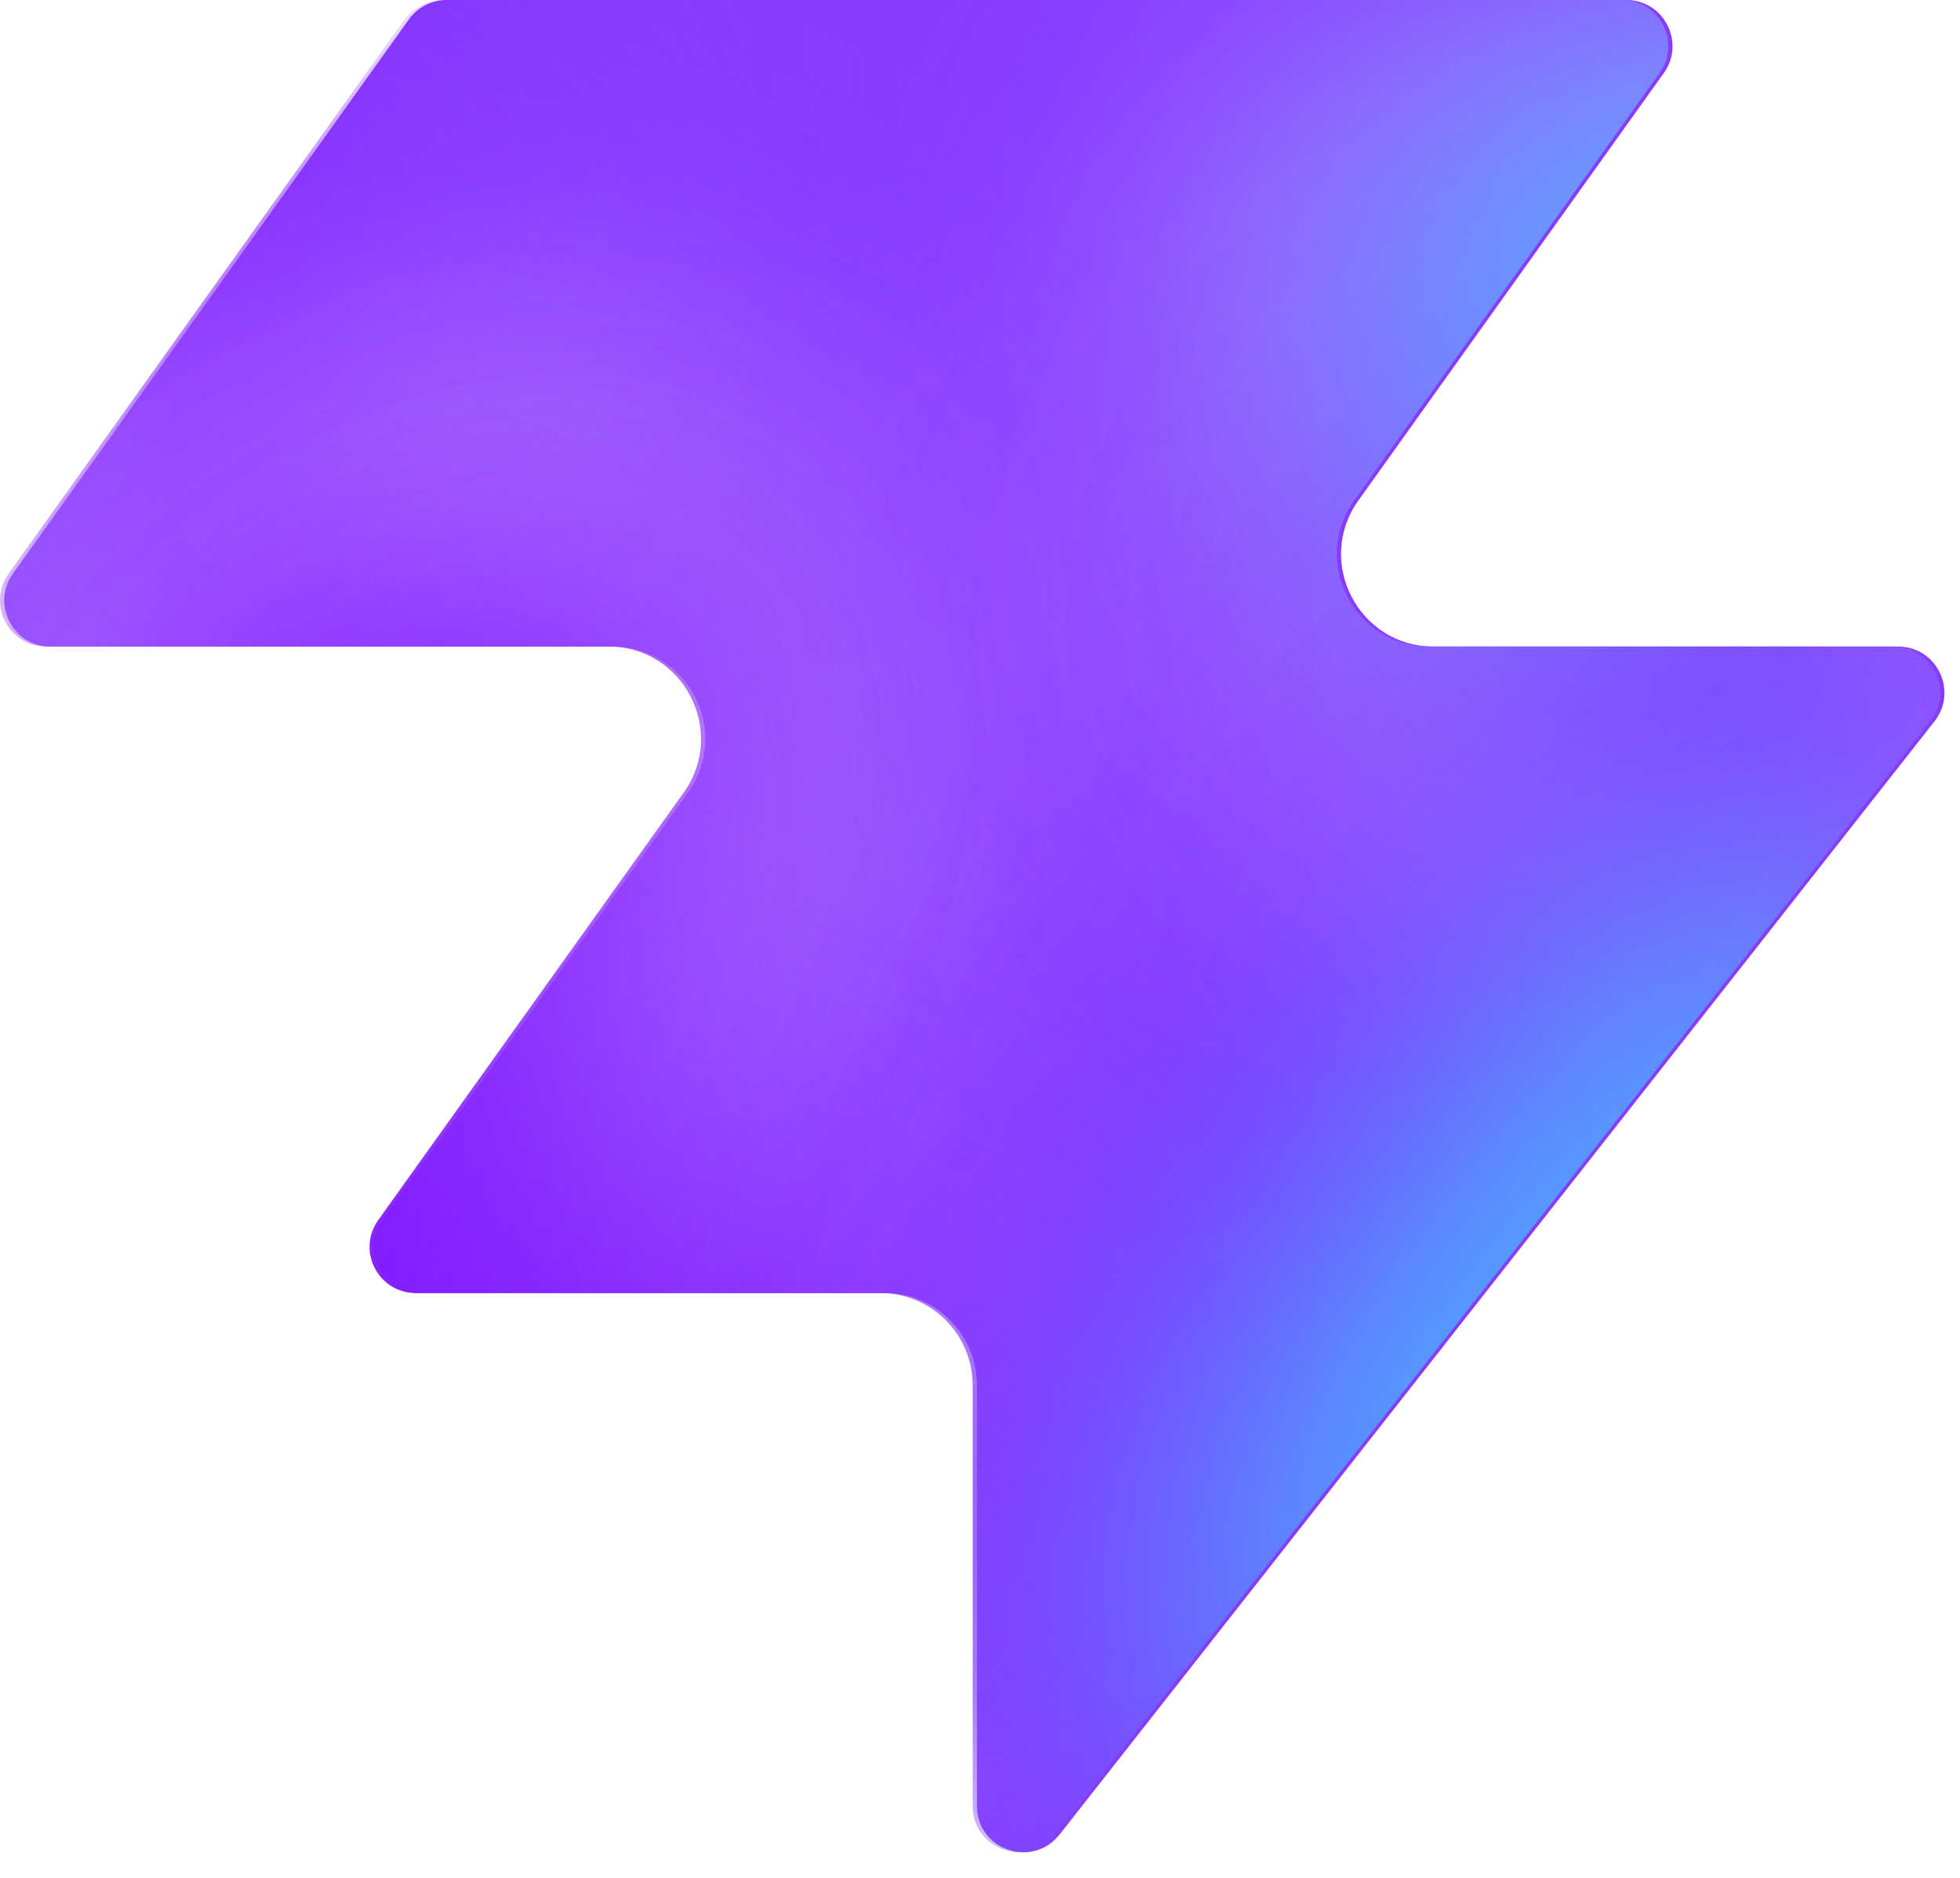
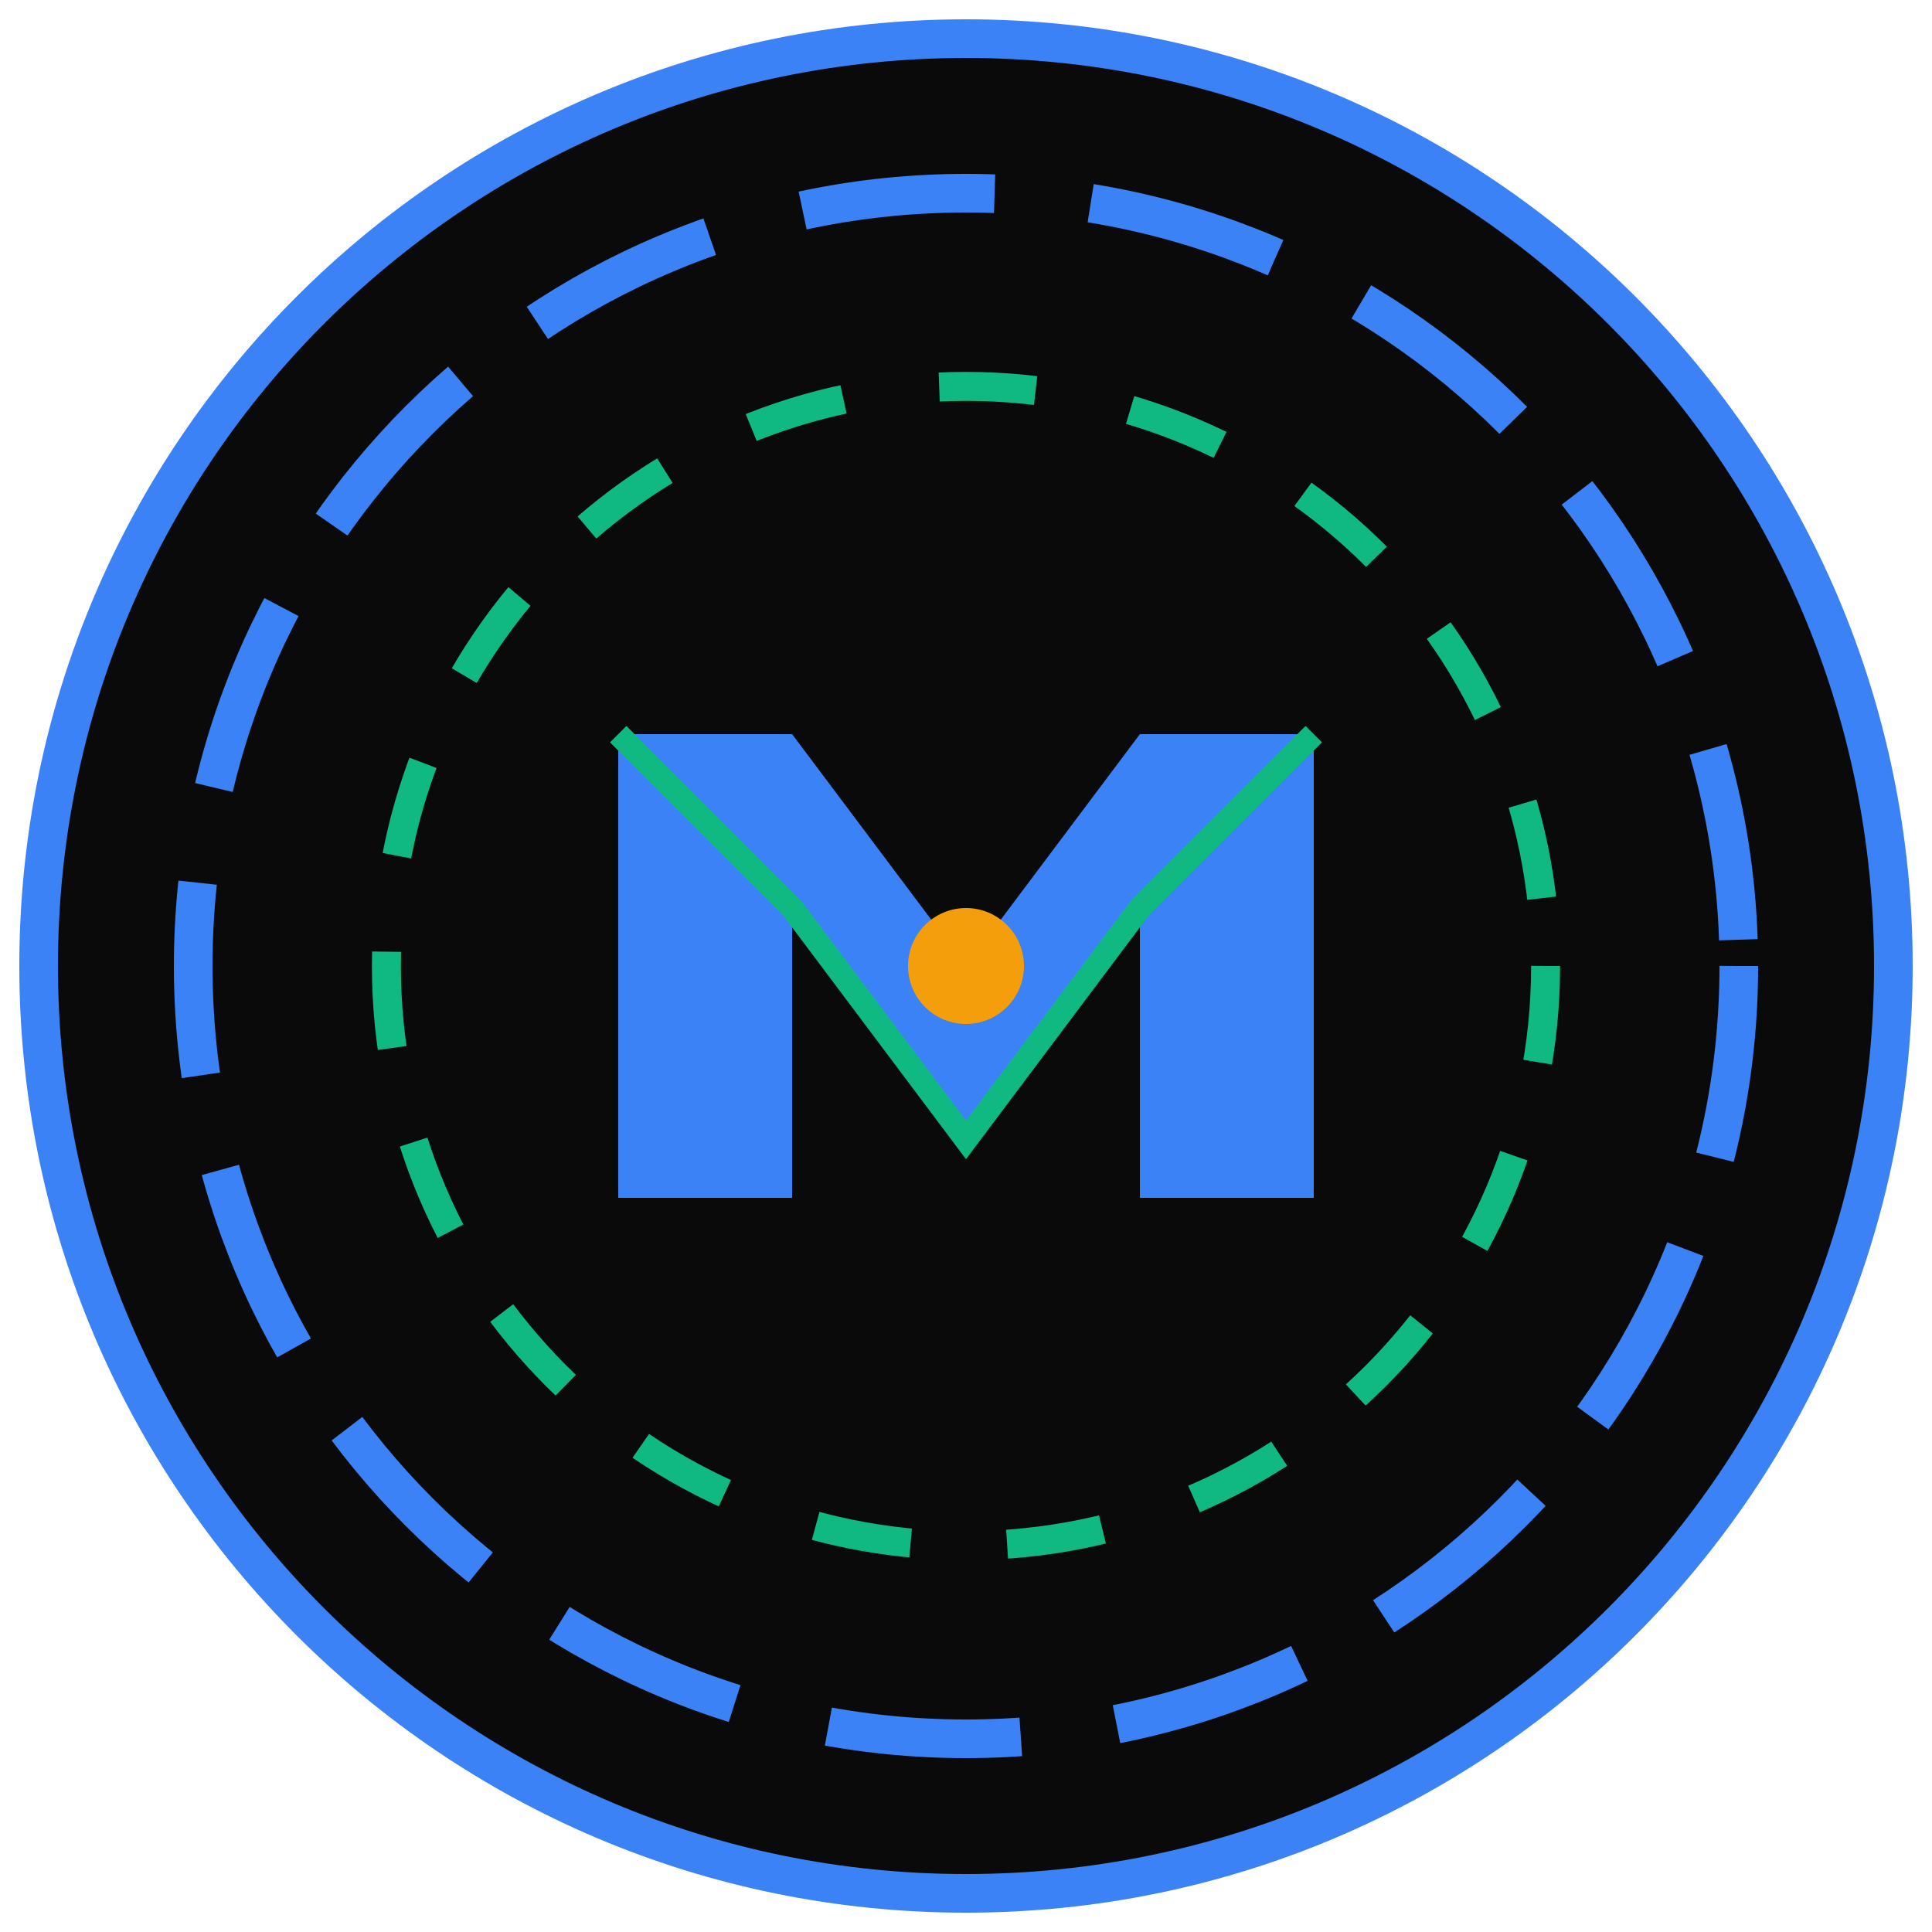
- <svg xmlns="http://www.w3.org/2000/svg" width="48" height="46" fill="none" viewBox="0 0 48 46">
-   <path fill="#863bff" d="M25.946 44.938c-.664.845-2.021.375-2.021-.698V33.937a2.26 2.26 0 0 0-2.262-2.262H10.287c-.92 0-1.456-1.04-.92-1.788l7.48-10.471c1.07-1.497 0-3.578-1.842-3.578H1.237c-.92 0-1.456-1.04-.92-1.788L10.013.474c.214-.297.556-.474.92-.474h28.894c.92 0 1.456 1.04.92 1.788l-7.48 10.471c-1.07 1.498 0 3.579 1.842 3.579h11.377c.943 0 1.473 1.088.89 1.83L25.947 44.94z" style="fill:#863bff;fill:color(display-p3 .525 .23 1);fill-opacity:1" />
-   <mask id="a" width="48" height="46" x="0" y="0" maskUnits="userSpaceOnUse" style="mask-type:alpha">
-     <path fill="#000" d="M25.842 44.938c-.664.844-2.021.375-2.021-.698V33.937a2.26 2.26 0 0 0-2.262-2.262H10.183c-.92 0-1.456-1.04-.92-1.788l7.48-10.471c1.07-1.498 0-3.579-1.842-3.579H1.133c-.92 0-1.456-1.04-.92-1.787L9.91.473c.214-.297.556-.474.92-.474h28.894c.92 0 1.456 1.04.92 1.788l-7.48 10.471c-1.07 1.498 0 3.578 1.842 3.578h11.377c.943 0 1.473 1.088.89 1.832L25.843 44.94z" style="fill:#000;fill-opacity:1" />
-   </mask>
-   <g mask="url(#a)">
-     <g filter="url(#b)">
-       <ellipse cx="5.508" cy="14.704" fill="#ede6ff" rx="5.508" ry="14.704" style="fill:#ede6ff;fill:color(display-p3 .927 .903 1);fill-opacity:1" transform="matrix(.00324 1 1 -.00324 -4.47 31.516)" />
-     </g>
-     <g filter="url(#c)">
-       <ellipse cx="10.399" cy="29.851" fill="#ede6ff" rx="10.399" ry="29.851" style="fill:#ede6ff;fill:color(display-p3 .927 .903 1);fill-opacity:1" transform="matrix(.00324 1 1 -.00324 -39.328 7.883)" />
-     </g>
-     <g filter="url(#d)">
-       <ellipse cx="5.508" cy="30.487" fill="#7e14ff" rx="5.508" ry="30.487" style="fill:#7e14ff;fill:color(display-p3 .492 .077 1);fill-opacity:1" transform="rotate(89.814 -25.913 -14.639)scale(1 -1)" />
-     </g>
-     <g filter="url(#e)">
-       <ellipse cx="5.508" cy="30.599" fill="#7e14ff" rx="5.508" ry="30.599" style="fill:#7e14ff;fill:color(display-p3 .492 .077 1);fill-opacity:1" transform="rotate(89.814 -32.644 -3.334)scale(1 -1)" />
-     </g>
-     <g filter="url(#f)">
-       <ellipse cx="5.508" cy="30.599" fill="#7e14ff" rx="5.508" ry="30.599" style="fill:#7e14ff;fill:color(display-p3 .492 .077 1);fill-opacity:1" transform="matrix(.00324 1 1 -.00324 -34.34 30.47)" />
-     </g>
-     <g filter="url(#g)">
-       <ellipse cx="14.072" cy="22.078" fill="#ede6ff" rx="14.072" ry="22.078" style="fill:#ede6ff;fill:color(display-p3 .927 .903 1);fill-opacity:1" transform="rotate(93.35 24.506 48.493)scale(-1 1)" />
-     </g>
-     <g filter="url(#h)">
-       <ellipse cx="3.47" cy="21.501" fill="#7e14ff" rx="3.47" ry="21.501" style="fill:#7e14ff;fill:color(display-p3 .492 .077 1);fill-opacity:1" transform="rotate(89.009 28.708 47.59)scale(-1 1)" />
-     </g>
-     <g filter="url(#i)">
-       <ellipse cx="3.47" cy="21.501" fill="#7e14ff" rx="3.47" ry="21.501" style="fill:#7e14ff;fill:color(display-p3 .492 .077 1);fill-opacity:1" transform="rotate(89.009 28.708 47.59)scale(-1 1)" />
-     </g>
-     <g filter="url(#j)">
-       <ellipse cx=".387" cy="8.972" fill="#7e14ff" rx="4.407" ry="29.108" style="fill:#7e14ff;fill:color(display-p3 .492 .077 1);fill-opacity:1" transform="rotate(39.51 .387 8.972)" />
-     </g>
-     <g filter="url(#k)">
-       <ellipse cx="47.523" cy="-6.092" fill="#7e14ff" rx="4.407" ry="29.108" style="fill:#7e14ff;fill:color(display-p3 .492 .077 1);fill-opacity:1" transform="rotate(37.892 47.523 -6.092)" />
-     </g>
-     <g filter="url(#l)">
-       <ellipse cx="41.412" cy="6.333" fill="#47bfff" rx="5.971" ry="9.665" style="fill:#47bfff;fill:color(display-p3 .28 .748 1);fill-opacity:1" transform="rotate(37.892 41.412 6.333)" />
-     </g>
-     <g filter="url(#m)">
-       <ellipse cx="-1.879" cy="38.332" fill="#7e14ff" rx="4.407" ry="29.108" style="fill:#7e14ff;fill:color(display-p3 .492 .077 1);fill-opacity:1" transform="rotate(37.892 -1.88 38.332)" />
-     </g>
-     <g filter="url(#n)">
-       <ellipse cx="-1.879" cy="38.332" fill="#7e14ff" rx="4.407" ry="29.108" style="fill:#7e14ff;fill:color(display-p3 .492 .077 1);fill-opacity:1" transform="rotate(37.892 -1.88 38.332)" />
-     </g>
-     <g filter="url(#o)">
-       <ellipse cx="35.651" cy="29.907" fill="#7e14ff" rx="4.407" ry="29.108" style="fill:#7e14ff;fill:color(display-p3 .492 .077 1);fill-opacity:1" transform="rotate(37.892 35.651 29.907)" />
-     </g>
-     <g filter="url(#p)">
-       <ellipse cx="38.418" cy="32.4" fill="#47bfff" rx="5.971" ry="15.297" style="fill:#47bfff;fill:color(display-p3 .28 .748 1);fill-opacity:1" transform="rotate(37.892 38.418 32.4)" />
-     </g>
+ <svg xmlns="http://www.w3.org/2000/svg" viewBox="0 0 100 100">
+   <circle cx="50" cy="50" r="48" fill="#0a0a0a" stroke="#3b82f6" stroke-width="2" />
+   <circle cx="50" cy="50" r="40" fill="none" stroke="#3b82f6" stroke-width="2" stroke-dasharray="10 5" />
+   <circle cx="50" cy="50" r="30" fill="none" stroke="#10b981" stroke-width="1.5" stroke-dasharray="5 5" />
+   <g transform="translate(50, 50) scale(0.6, -0.6)">
+     <path d="M -30 20 L -30 -20 L -15 -20 L -15 5 L 0 -15 L 15 5 L 15 -20 L 30 -20 L 30 20 L 15 20 L 0 0 L -15 20 Z" fill="#3b82f6" />
+     <path d="M -30 20 L -15 5 L 0 -15 L 15 5 L 30 20" fill="none" stroke="#10b981" stroke-width="2" />
  </g>
-   <defs>
-     <filter id="b" width="60.045" height="41.654" x="-19.77" y="16.149" color-interpolation-filters="sRGB" filterUnits="userSpaceOnUse">
-       <feFlood flood-opacity="0" result="BackgroundImageFix" />
-       <feBlend in="SourceGraphic" in2="BackgroundImageFix" result="shape" />
-       <feGaussianBlur result="effect1_foregroundBlur_2002_17158" stdDeviation="7.659" />
-     </filter>
-     <filter id="c" width="90.34" height="51.437" x="-54.613" y="-7.533" color-interpolation-filters="sRGB" filterUnits="userSpaceOnUse">
-       <feFlood flood-opacity="0" result="BackgroundImageFix" />
-       <feBlend in="SourceGraphic" in2="BackgroundImageFix" result="shape" />
-       <feGaussianBlur result="effect1_foregroundBlur_2002_17158" stdDeviation="7.659" />
-     </filter>
-     <filter id="d" width="79.355" height="29.4" x="-49.64" y="2.03" color-interpolation-filters="sRGB" filterUnits="userSpaceOnUse">
-       <feFlood flood-opacity="0" result="BackgroundImageFix" />
-       <feBlend in="SourceGraphic" in2="BackgroundImageFix" result="shape" />
-       <feGaussianBlur result="effect1_foregroundBlur_2002_17158" stdDeviation="4.596" />
-     </filter>
-     <filter id="e" width="79.579" height="29.4" x="-45.045" y="20.029" color-interpolation-filters="sRGB" filterUnits="userSpaceOnUse">
-       <feFlood flood-opacity="0" result="BackgroundImageFix" />
-       <feBlend in="SourceGraphic" in2="BackgroundImageFix" result="shape" />
-       <feGaussianBlur result="effect1_foregroundBlur_2002_17158" stdDeviation="4.596" />
-     </filter>
-     <filter id="f" width="79.579" height="29.4" x="-43.513" y="21.178" color-interpolation-filters="sRGB" filterUnits="userSpaceOnUse">
-       <feFlood flood-opacity="0" result="BackgroundImageFix" />
-       <feBlend in="SourceGraphic" in2="BackgroundImageFix" result="shape" />
-       <feGaussianBlur result="effect1_foregroundBlur_2002_17158" stdDeviation="4.596" />
-     </filter>
-     <filter id="g" width="74.749" height="58.852" x="15.756" y="-17.901" color-interpolation-filters="sRGB" filterUnits="userSpaceOnUse">
-       <feFlood flood-opacity="0" result="BackgroundImageFix" />
-       <feBlend in="SourceGraphic" in2="BackgroundImageFix" result="shape" />
-       <feGaussianBlur result="effect1_foregroundBlur_2002_17158" stdDeviation="7.659" />
-     </filter>
-     <filter id="h" width="61.377" height="25.362" x="23.548" y="2.284" color-interpolation-filters="sRGB" filterUnits="userSpaceOnUse">
-       <feFlood flood-opacity="0" result="BackgroundImageFix" />
-       <feBlend in="SourceGraphic" in2="BackgroundImageFix" result="shape" />
-       <feGaussianBlur result="effect1_foregroundBlur_2002_17158" stdDeviation="4.596" />
-     </filter>
-     <filter id="i" width="61.377" height="25.362" x="23.548" y="2.284" color-interpolation-filters="sRGB" filterUnits="userSpaceOnUse">
-       <feFlood flood-opacity="0" result="BackgroundImageFix" />
-       <feBlend in="SourceGraphic" in2="BackgroundImageFix" result="shape" />
-       <feGaussianBlur result="effect1_foregroundBlur_2002_17158" stdDeviation="4.596" />
-     </filter>
-     <filter id="j" width="56.045" height="63.649" x="-27.636" y="-22.853" color-interpolation-filters="sRGB" filterUnits="userSpaceOnUse">
-       <feFlood flood-opacity="0" result="BackgroundImageFix" />
-       <feBlend in="SourceGraphic" in2="BackgroundImageFix" result="shape" />
-       <feGaussianBlur result="effect1_foregroundBlur_2002_17158" stdDeviation="4.596" />
-     </filter>
-     <filter id="k" width="54.814" height="64.646" x="20.116" y="-38.415" color-interpolation-filters="sRGB" filterUnits="userSpaceOnUse">
-       <feFlood flood-opacity="0" result="BackgroundImageFix" />
-       <feBlend in="SourceGraphic" in2="BackgroundImageFix" result="shape" />
-       <feGaussianBlur result="effect1_foregroundBlur_2002_17158" stdDeviation="4.596" />
-     </filter>
-     <filter id="l" width="33.541" height="35.313" x="24.641" y="-11.323" color-interpolation-filters="sRGB" filterUnits="userSpaceOnUse">
-       <feFlood flood-opacity="0" result="BackgroundImageFix" />
-       <feBlend in="SourceGraphic" in2="BackgroundImageFix" result="shape" />
-       <feGaussianBlur result="effect1_foregroundBlur_2002_17158" stdDeviation="4.596" />
-     </filter>
-     <filter id="m" width="54.814" height="64.646" x="-29.286" y="6.009" color-interpolation-filters="sRGB" filterUnits="userSpaceOnUse">
-       <feFlood flood-opacity="0" result="BackgroundImageFix" />
-       <feBlend in="SourceGraphic" in2="BackgroundImageFix" result="shape" />
-       <feGaussianBlur result="effect1_foregroundBlur_2002_17158" stdDeviation="4.596" />
-     </filter>
-     <filter id="n" width="54.814" height="64.646" x="-29.286" y="6.009" color-interpolation-filters="sRGB" filterUnits="userSpaceOnUse">
-       <feFlood flood-opacity="0" result="BackgroundImageFix" />
-       <feBlend in="SourceGraphic" in2="BackgroundImageFix" result="shape" />
-       <feGaussianBlur result="effect1_foregroundBlur_2002_17158" stdDeviation="4.596" />
-     </filter>
-     <filter id="o" width="54.814" height="64.646" x="8.244" y="-2.416" color-interpolation-filters="sRGB" filterUnits="userSpaceOnUse">
-       <feFlood flood-opacity="0" result="BackgroundImageFix" />
-       <feBlend in="SourceGraphic" in2="BackgroundImageFix" result="shape" />
-       <feGaussianBlur result="effect1_foregroundBlur_2002_17158" stdDeviation="4.596" />
-     </filter>
-     <filter id="p" width="39.409" height="43.623" x="18.713" y="10.588" color-interpolation-filters="sRGB" filterUnits="userSpaceOnUse">
-       <feFlood flood-opacity="0" result="BackgroundImageFix" />
-       <feBlend in="SourceGraphic" in2="BackgroundImageFix" result="shape" />
-       <feGaussianBlur result="effect1_foregroundBlur_2002_17158" stdDeviation="4.596" />
-     </filter>
-   </defs>
+   <circle cx="50" cy="50" r="3" fill="#f59e0b" />
</svg>
